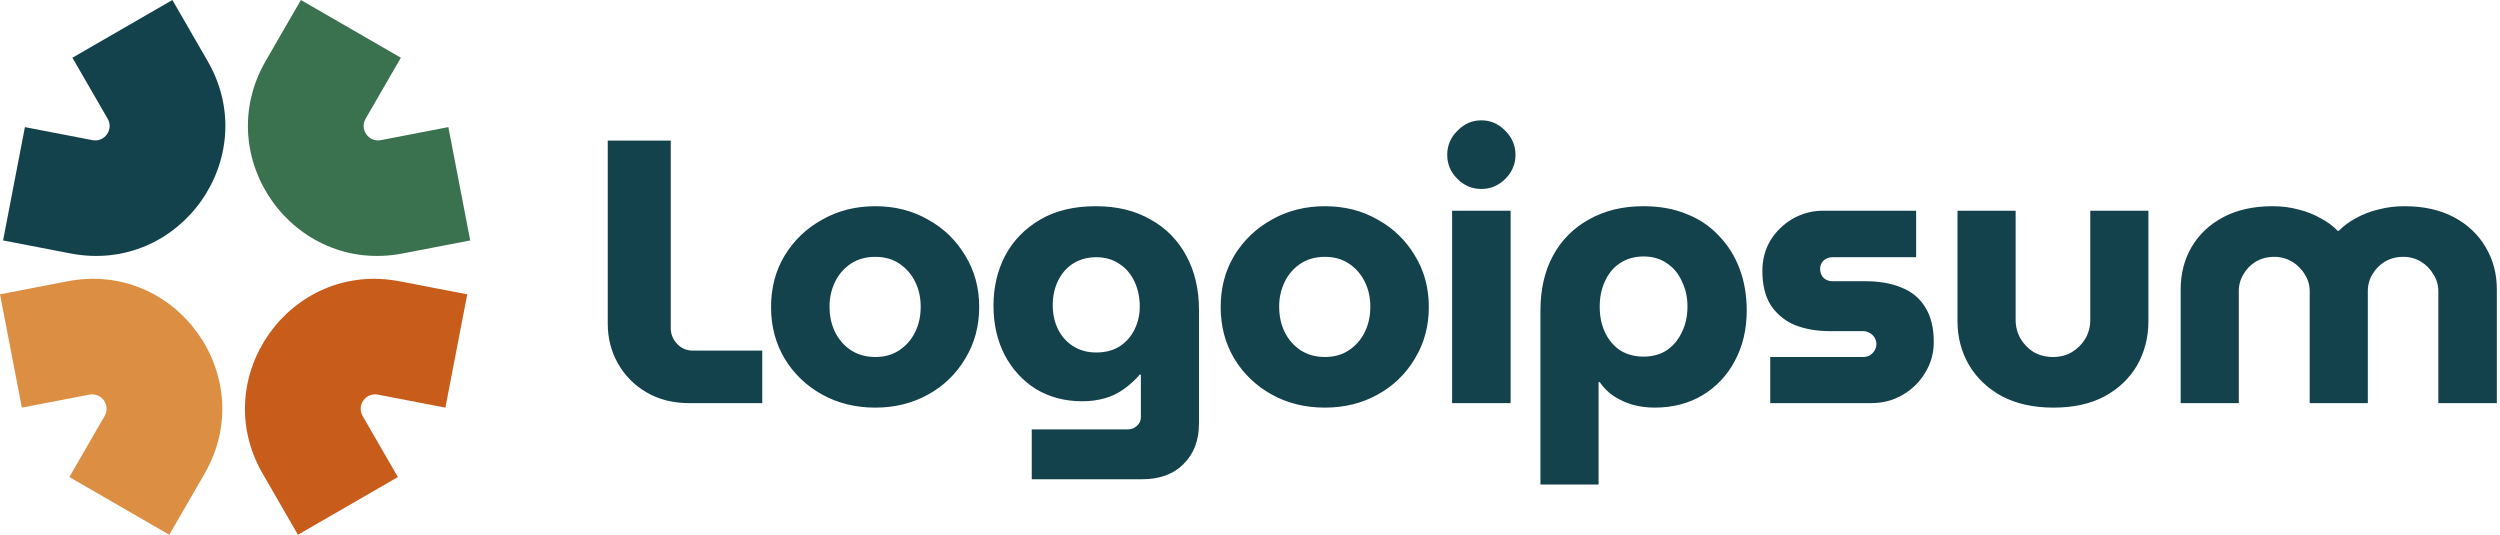
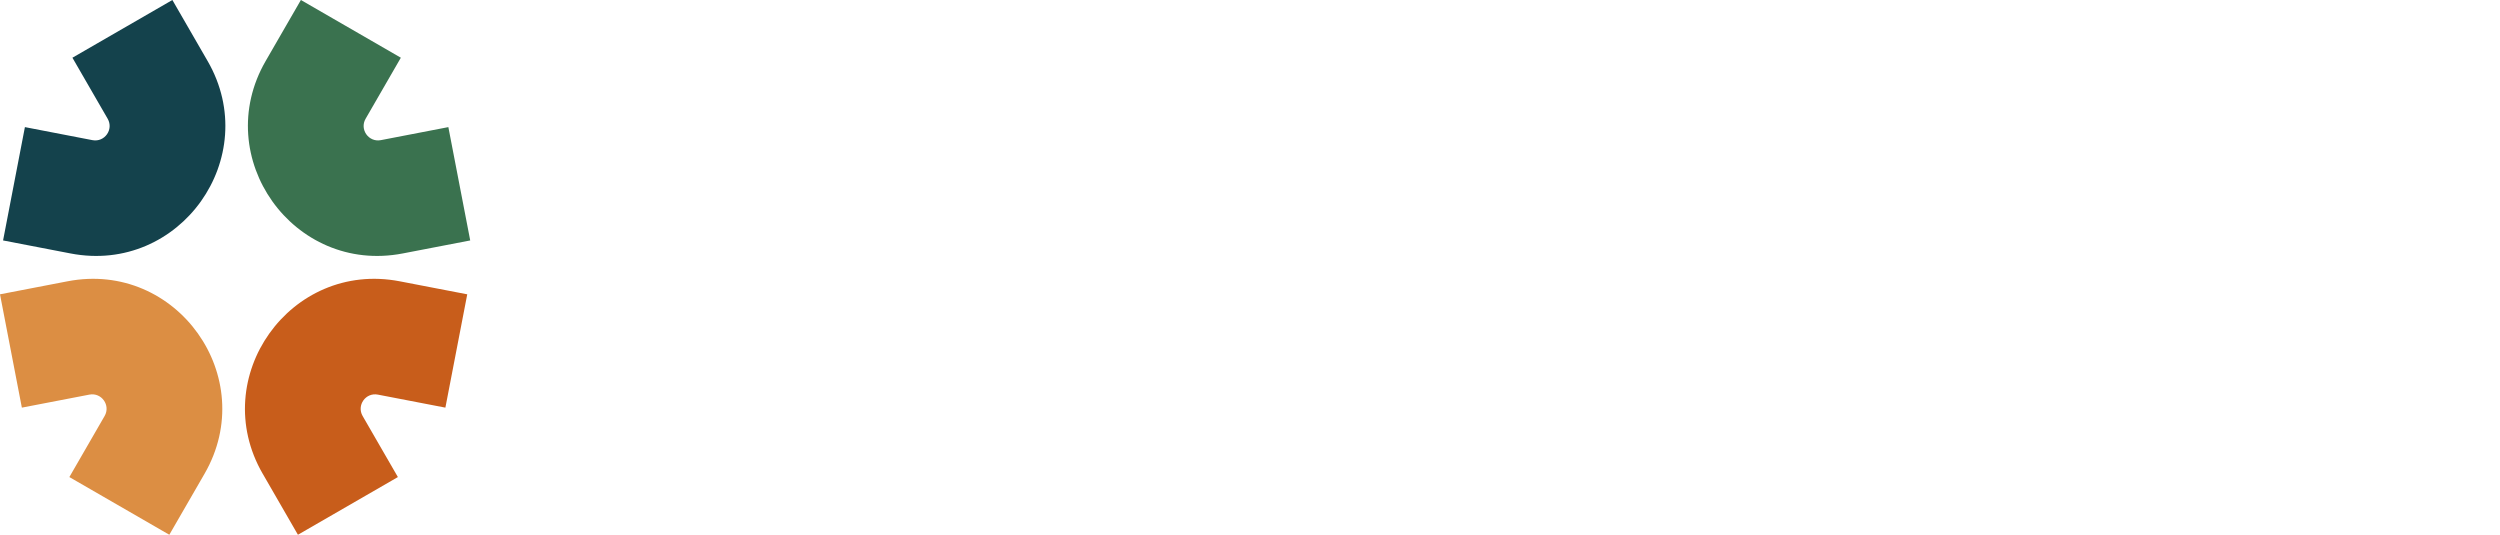
<svg xmlns="http://www.w3.org/2000/svg" width="187" height="40" fill="none" viewBox="0 0 187 40">
  <path fill="#3A724F" fill-rule="evenodd" d="M19.87 4.567 22.507 0l7.476 4.317-2.636 4.566c-.463.801.23 1.775 1.138 1.6l5.052-.975 1.635 8.477-5.052.974c-8.172 1.576-14.411-7.184-10.25-14.392Z" clip-rule="evenodd" />
  <path fill="#DC8E43" fill-rule="evenodd" d="M15.302 35.433 12.665 40l-7.477-4.316 2.637-4.567c.463-.801-.23-1.775-1.139-1.6l-5.051.974L0 22.015l5.052-.974c8.172-1.576 14.41 7.184 10.25 14.392Z" clip-rule="evenodd" />
  <path fill="#14424C" fill-rule="evenodd" d="M15.53 4.567 12.894 0 5.417 4.317l2.637 4.566c.462.801-.23 1.775-1.139 1.6l-5.052-.975L.23 17.985l5.051.974c8.173 1.576 14.412-7.184 10.25-14.392Z" clip-rule="evenodd" />
  <path fill="#C85D1B" fill-rule="evenodd" d="M19.65 35.433 22.285 40l7.477-4.316-2.637-4.567c-.462-.801.23-1.775 1.139-1.6l5.051.974 1.635-8.476-5.052-.974c-8.172-1.576-14.41 7.184-10.25 14.392Z" clip-rule="evenodd" />
-   <path fill="#14424C" d="M163.114 30.153v-8.5c0-1.178.271-2.235.813-3.17.561-.954 1.356-1.702 2.385-2.245 1.029-.542 2.254-.813 3.675-.813a7.23 7.23 0 0 1 1.964.252c.599.15 1.141.365 1.627.645.505.262.935.58 1.291.954h.056a5.5 5.5 0 0 1 1.29-.954 6.772 6.772 0 0 1 1.656-.645 7.541 7.541 0 0 1 1.992-.252c1.421 0 2.646.27 3.675.813 1.028.543 1.823 1.29 2.384 2.245.562.935.842 1.991.842 3.17v8.5h-4.377v-8.36c0-.467-.121-.888-.364-1.262a2.663 2.663 0 0 0-.926-.954 2.508 2.508 0 0 0-1.347-.365c-.505 0-.963.122-1.374.365a2.654 2.654 0 0 0-.926.954 2.4 2.4 0 0 0-.337 1.262v8.36h-4.348v-8.36c0-.467-.122-.888-.365-1.262a2.585 2.585 0 0 0-.954-.954 2.508 2.508 0 0 0-1.347-.365c-.505 0-.963.122-1.374.365a2.654 2.654 0 0 0-.926.954 2.41 2.41 0 0 0-.337 1.262v8.36h-4.348ZM153.603 30.49c-1.477 0-2.759-.28-3.843-.842-1.066-.58-1.889-1.356-2.469-2.328-.58-.991-.87-2.086-.87-3.283v-8.276h4.349v8.164c0 .505.121.973.364 1.403.243.411.571.748.982 1.01.43.243.917.365 1.459.365.524 0 .991-.122 1.403-.365.43-.262.767-.599 1.01-1.01.243-.43.365-.898.365-1.403v-8.164h4.348v8.276c0 1.197-.281 2.292-.842 3.283-.561.972-1.374 1.749-2.44 2.328-1.048.561-2.32.842-3.816.842ZM132.414 30.153v-3.45h6.93c.187 0 .355-.038.505-.113.149-.093.271-.215.364-.364a.93.93 0 0 0 0-.982.9.9 0 0 0-.364-.337.934.934 0 0 0-.505-.14h-2.525c-.936 0-1.787-.15-2.553-.449a4.052 4.052 0 0 1-1.796-1.459c-.43-.673-.645-1.543-.645-2.609 0-.823.196-1.571.589-2.244a4.76 4.76 0 0 1 1.655-1.628 4.568 4.568 0 0 1 2.329-.617h6.929v3.479h-6.256a.97.97 0 0 0-.673.253.841.841 0 0 0-.253.617c0 .262.085.486.253.673a.97.97 0 0 0 .673.253h2.469c1.047 0 1.945.159 2.693.476.767.3 1.356.786 1.768 1.46.43.673.645 1.542.645 2.608 0 .842-.215 1.609-.645 2.3a4.613 4.613 0 0 1-1.684 1.656c-.692.412-1.477.617-2.356.617h-7.547ZM122.94 15.425c1.216 0 2.291.196 3.226.589a6.41 6.41 0 0 1 2.413 1.627 6.993 6.993 0 0 1 1.543 2.469c.355.935.533 1.973.533 3.114 0 1.421-.299 2.684-.898 3.787a6.471 6.471 0 0 1-2.412 2.553c-1.029.617-2.226.926-3.591.926-.58 0-1.132-.075-1.656-.224a5.312 5.312 0 0 1-1.402-.646 3.9 3.9 0 0 1-1.038-1.038h-.085v7.66h-4.348V23.223c0-1.59.318-2.965.954-4.124a6.666 6.666 0 0 1 2.693-2.694c1.16-.654 2.516-.981 4.068-.981Zm0 3.759c-.673 0-1.262.168-1.767.505-.487.318-.861.767-1.123 1.347-.261.56-.392 1.197-.392 1.907 0 .711.131 1.347.392 1.908.262.561.636 1.01 1.123 1.347.505.318 1.094.477 1.767.477.673 0 1.253-.16 1.739-.477a3.297 3.297 0 0 0 1.123-1.347c.28-.561.42-1.197.42-1.908 0-.71-.14-1.346-.42-1.907-.262-.58-.636-1.03-1.123-1.347-.486-.337-1.066-.505-1.739-.505ZM108.617 30.153V15.761h4.377v14.392h-4.377Zm2.188-16.019c-.692 0-1.29-.252-1.795-.757-.505-.505-.758-1.104-.758-1.796s.253-1.29.758-1.795c.505-.524 1.103-.786 1.795-.786s1.291.262 1.796.786c.505.505.757 1.103.757 1.795s-.252 1.29-.757 1.796c-.505.505-1.104.757-1.796.757ZM99.105 30.49c-1.477 0-2.805-.327-3.984-.982a7.462 7.462 0 0 1-2.805-2.693c-.673-1.141-1.01-2.422-1.01-3.844 0-1.44.337-2.721 1.01-3.843a7.462 7.462 0 0 1 2.805-2.693c1.179-.674 2.507-1.01 3.984-1.01 1.478 0 2.796.336 3.956 1.01a7.25 7.25 0 0 1 2.777 2.693c.692 1.122 1.038 2.403 1.038 3.843 0 1.422-.346 2.703-1.038 3.844a7.25 7.25 0 0 1-2.777 2.693c-1.178.655-2.497.982-3.956.982Zm0-3.787c.692 0 1.291-.169 1.796-.505a3.424 3.424 0 0 0 1.178-1.347c.281-.561.421-1.197.421-1.908 0-.692-.14-1.318-.421-1.88a3.423 3.423 0 0 0-1.178-1.346c-.505-.337-1.104-.505-1.796-.505s-1.3.168-1.823.505a3.428 3.428 0 0 0-1.179 1.347 4.144 4.144 0 0 0-.42 1.88c0 .71.14 1.346.42 1.907a3.43 3.43 0 0 0 1.179 1.347c.523.336 1.131.505 1.823.505ZM77.174 35.849v-3.732h7.181c.281 0 .515-.093.702-.28a.83.83 0 0 0 .28-.646v-3.17h-.084a6.59 6.59 0 0 1-1.206 1.094c-.412.3-.88.524-1.403.674a6.023 6.023 0 0 1-1.711.224c-1.272 0-2.413-.3-3.423-.898-.991-.617-1.777-1.468-2.357-2.553-.56-1.084-.841-2.319-.841-3.703 0-1.365.29-2.609.87-3.731.598-1.122 1.468-2.02 2.609-2.693 1.14-.674 2.534-1.01 4.18-1.01 1.571 0 2.927.327 4.068.982a6.624 6.624 0 0 1 2.693 2.72c.636 1.16.954 2.526.954 4.097v8.416c0 1.29-.383 2.31-1.15 3.058-.748.767-1.786 1.15-3.114 1.15h-8.248Zm4.825-9.483c.673 0 1.253-.15 1.74-.449a3.18 3.18 0 0 0 1.121-1.262 3.834 3.834 0 0 0 .393-1.74c0-.673-.13-1.29-.392-1.851-.262-.561-.636-1.001-1.123-1.319-.486-.337-1.066-.505-1.74-.505-.654 0-1.234.159-1.739.477-.486.318-.86.748-1.122 1.29-.261.543-.392 1.15-.392 1.824 0 .655.13 1.253.392 1.796.262.523.636.944 1.123 1.262.504.318 1.084.477 1.739.477ZM65.473 30.49c-1.477 0-2.805-.327-3.983-.982a7.46 7.46 0 0 1-2.806-2.693c-.673-1.141-1.01-2.422-1.01-3.844 0-1.44.337-2.721 1.01-3.843a7.46 7.46 0 0 1 2.806-2.693c1.178-.674 2.506-1.01 3.983-1.01 1.478 0 2.796.336 3.956 1.01a7.252 7.252 0 0 1 2.777 2.693c.692 1.122 1.038 2.403 1.038 3.843 0 1.422-.346 2.703-1.038 3.844a7.252 7.252 0 0 1-2.777 2.693c-1.178.655-2.497.982-3.956.982Zm0-3.787c.692 0 1.29-.169 1.796-.505a3.43 3.43 0 0 0 1.178-1.347c.28-.561.42-1.197.42-1.908 0-.692-.14-1.318-.42-1.88a3.429 3.429 0 0 0-1.178-1.346c-.505-.337-1.104-.505-1.796-.505s-1.3.168-1.823.505a3.428 3.428 0 0 0-1.179 1.347 4.145 4.145 0 0 0-.42 1.88c0 .71.14 1.346.42 1.907a3.43 3.43 0 0 0 1.179 1.347c.523.336 1.131.505 1.823.505ZM51.547 30.153c-1.216 0-2.282-.27-3.198-.813a5.763 5.763 0 0 1-2.132-2.16c-.505-.898-.758-1.89-.758-2.974V10.515h4.713v14.027c0 .45.16.842.477 1.179.318.336.71.505 1.178.505h5.19v3.927h-5.47Z" />
+   <path fill="#ffff" d="M163.114 30.153v-8.5c0-1.178.271-2.235.813-3.17.561-.954 1.356-1.702 2.385-2.245 1.029-.542 2.254-.813 3.675-.813a7.23 7.23 0 0 1 1.964.252c.599.15 1.141.365 1.627.645.505.262.935.58 1.291.954h.056a5.5 5.5 0 0 1 1.29-.954 6.772 6.772 0 0 1 1.656-.645 7.541 7.541 0 0 1 1.992-.252c1.421 0 2.646.27 3.675.813 1.028.543 1.823 1.29 2.384 2.245.562.935.842 1.991.842 3.17v8.5h-4.377v-8.36c0-.467-.121-.888-.364-1.262a2.663 2.663 0 0 0-.926-.954 2.508 2.508 0 0 0-1.347-.365c-.505 0-.963.122-1.374.365a2.654 2.654 0 0 0-.926.954 2.4 2.4 0 0 0-.337 1.262v8.36h-4.348v-8.36c0-.467-.122-.888-.365-1.262a2.585 2.585 0 0 0-.954-.954 2.508 2.508 0 0 0-1.347-.365c-.505 0-.963.122-1.374.365a2.654 2.654 0 0 0-.926.954 2.41 2.41 0 0 0-.337 1.262v8.36h-4.348ZM153.603 30.49c-1.477 0-2.759-.28-3.843-.842-1.066-.58-1.889-1.356-2.469-2.328-.58-.991-.87-2.086-.87-3.283v-8.276h4.349v8.164c0 .505.121.973.364 1.403.243.411.571.748.982 1.01.43.243.917.365 1.459.365.524 0 .991-.122 1.403-.365.43-.262.767-.599 1.01-1.01.243-.43.365-.898.365-1.403v-8.164h4.348v8.276c0 1.197-.281 2.292-.842 3.283-.561.972-1.374 1.749-2.44 2.328-1.048.561-2.32.842-3.816.842ZM132.414 30.153v-3.45h6.93c.187 0 .355-.038.505-.113.149-.093.271-.215.364-.364a.93.93 0 0 0 0-.982.9.9 0 0 0-.364-.337.934.934 0 0 0-.505-.14h-2.525c-.936 0-1.787-.15-2.553-.449a4.052 4.052 0 0 1-1.796-1.459c-.43-.673-.645-1.543-.645-2.609 0-.823.196-1.571.589-2.244a4.76 4.76 0 0 1 1.655-1.628 4.568 4.568 0 0 1 2.329-.617h6.929v3.479h-6.256a.97.97 0 0 0-.673.253.841.841 0 0 0-.253.617c0 .262.085.486.253.673a.97.97 0 0 0 .673.253h2.469c1.047 0 1.945.159 2.693.476.767.3 1.356.786 1.768 1.46.43.673.645 1.542.645 2.608 0 .842-.215 1.609-.645 2.3a4.613 4.613 0 0 1-1.684 1.656c-.692.412-1.477.617-2.356.617h-7.547ZM122.94 15.425c1.216 0 2.291.196 3.226.589a6.41 6.41 0 0 1 2.413 1.627 6.993 6.993 0 0 1 1.543 2.469c.355.935.533 1.973.533 3.114 0 1.421-.299 2.684-.898 3.787a6.471 6.471 0 0 1-2.412 2.553c-1.029.617-2.226.926-3.591.926-.58 0-1.132-.075-1.656-.224a5.312 5.312 0 0 1-1.402-.646 3.9 3.9 0 0 1-1.038-1.038h-.085v7.66h-4.348V23.223c0-1.59.318-2.965.954-4.124a6.666 6.666 0 0 1 2.693-2.694c1.16-.654 2.516-.981 4.068-.981Zm0 3.759c-.673 0-1.262.168-1.767.505-.487.318-.861.767-1.123 1.347-.261.56-.392 1.197-.392 1.907 0 .711.131 1.347.392 1.908.262.561.636 1.01 1.123 1.347.505.318 1.094.477 1.767.477.673 0 1.253-.16 1.739-.477a3.297 3.297 0 0 0 1.123-1.347c.28-.561.42-1.197.42-1.908 0-.71-.14-1.346-.42-1.907-.262-.58-.636-1.03-1.123-1.347-.486-.337-1.066-.505-1.739-.505ZM108.617 30.153V15.761h4.377v14.392h-4.377Zm2.188-16.019c-.692 0-1.29-.252-1.795-.757-.505-.505-.758-1.104-.758-1.796s.253-1.29.758-1.795c.505-.524 1.103-.786 1.795-.786s1.291.262 1.796.786c.505.505.757 1.103.757 1.795s-.252 1.29-.757 1.796c-.505.505-1.104.757-1.796.757ZM99.105 30.49c-1.477 0-2.805-.327-3.984-.982a7.462 7.462 0 0 1-2.805-2.693c-.673-1.141-1.01-2.422-1.01-3.844 0-1.44.337-2.721 1.01-3.843a7.462 7.462 0 0 1 2.805-2.693c1.179-.674 2.507-1.01 3.984-1.01 1.478 0 2.796.336 3.956 1.01a7.25 7.25 0 0 1 2.777 2.693c.692 1.122 1.038 2.403 1.038 3.843 0 1.422-.346 2.703-1.038 3.844a7.25 7.25 0 0 1-2.777 2.693c-1.178.655-2.497.982-3.956.982Zm0-3.787c.692 0 1.291-.169 1.796-.505a3.424 3.424 0 0 0 1.178-1.347c.281-.561.421-1.197.421-1.908 0-.692-.14-1.318-.421-1.88a3.423 3.423 0 0 0-1.178-1.346c-.505-.337-1.104-.505-1.796-.505s-1.3.168-1.823.505a3.428 3.428 0 0 0-1.179 1.347 4.144 4.144 0 0 0-.42 1.88c0 .71.14 1.346.42 1.907a3.43 3.43 0 0 0 1.179 1.347c.523.336 1.131.505 1.823.505ZM77.174 35.849v-3.732h7.181c.281 0 .515-.093.702-.28a.83.83 0 0 0 .28-.646v-3.17h-.084a6.59 6.59 0 0 1-1.206 1.094c-.412.3-.88.524-1.403.674a6.023 6.023 0 0 1-1.711.224c-1.272 0-2.413-.3-3.423-.898-.991-.617-1.777-1.468-2.357-2.553-.56-1.084-.841-2.319-.841-3.703 0-1.365.29-2.609.87-3.731.598-1.122 1.468-2.02 2.609-2.693 1.14-.674 2.534-1.01 4.18-1.01 1.571 0 2.927.327 4.068.982a6.624 6.624 0 0 1 2.693 2.72c.636 1.16.954 2.526.954 4.097v8.416c0 1.29-.383 2.31-1.15 3.058-.748.767-1.786 1.15-3.114 1.15h-8.248Zm4.825-9.483c.673 0 1.253-.15 1.74-.449a3.18 3.18 0 0 0 1.121-1.262 3.834 3.834 0 0 0 .393-1.74c0-.673-.13-1.29-.392-1.851-.262-.561-.636-1.001-1.123-1.319-.486-.337-1.066-.505-1.74-.505-.654 0-1.234.159-1.739.477-.486.318-.86.748-1.122 1.29-.261.543-.392 1.15-.392 1.824 0 .655.13 1.253.392 1.796.262.523.636.944 1.123 1.262.504.318 1.084.477 1.739.477ZM65.473 30.49c-1.477 0-2.805-.327-3.983-.982a7.46 7.46 0 0 1-2.806-2.693c-.673-1.141-1.01-2.422-1.01-3.844 0-1.44.337-2.721 1.01-3.843a7.46 7.46 0 0 1 2.806-2.693c1.178-.674 2.506-1.01 3.983-1.01 1.478 0 2.796.336 3.956 1.01a7.252 7.252 0 0 1 2.777 2.693c.692 1.122 1.038 2.403 1.038 3.843 0 1.422-.346 2.703-1.038 3.844a7.252 7.252 0 0 1-2.777 2.693c-1.178.655-2.497.982-3.956.982Zm0-3.787c.692 0 1.29-.169 1.796-.505a3.43 3.43 0 0 0 1.178-1.347c.28-.561.42-1.197.42-1.908 0-.692-.14-1.318-.42-1.88a3.429 3.429 0 0 0-1.178-1.346c-.505-.337-1.104-.505-1.796-.505s-1.3.168-1.823.505a3.428 3.428 0 0 0-1.179 1.347 4.145 4.145 0 0 0-.42 1.88c0 .71.14 1.346.42 1.907a3.43 3.43 0 0 0 1.179 1.347c.523.336 1.131.505 1.823.505ZM51.547 30.153c-1.216 0-2.282-.27-3.198-.813a5.763 5.763 0 0 1-2.132-2.16c-.505-.898-.758-1.89-.758-2.974V10.515h4.713v14.027c0 .45.16.842.477 1.179.318.336.71.505 1.178.505h5.19v3.927h-5.47Z" />
</svg>
